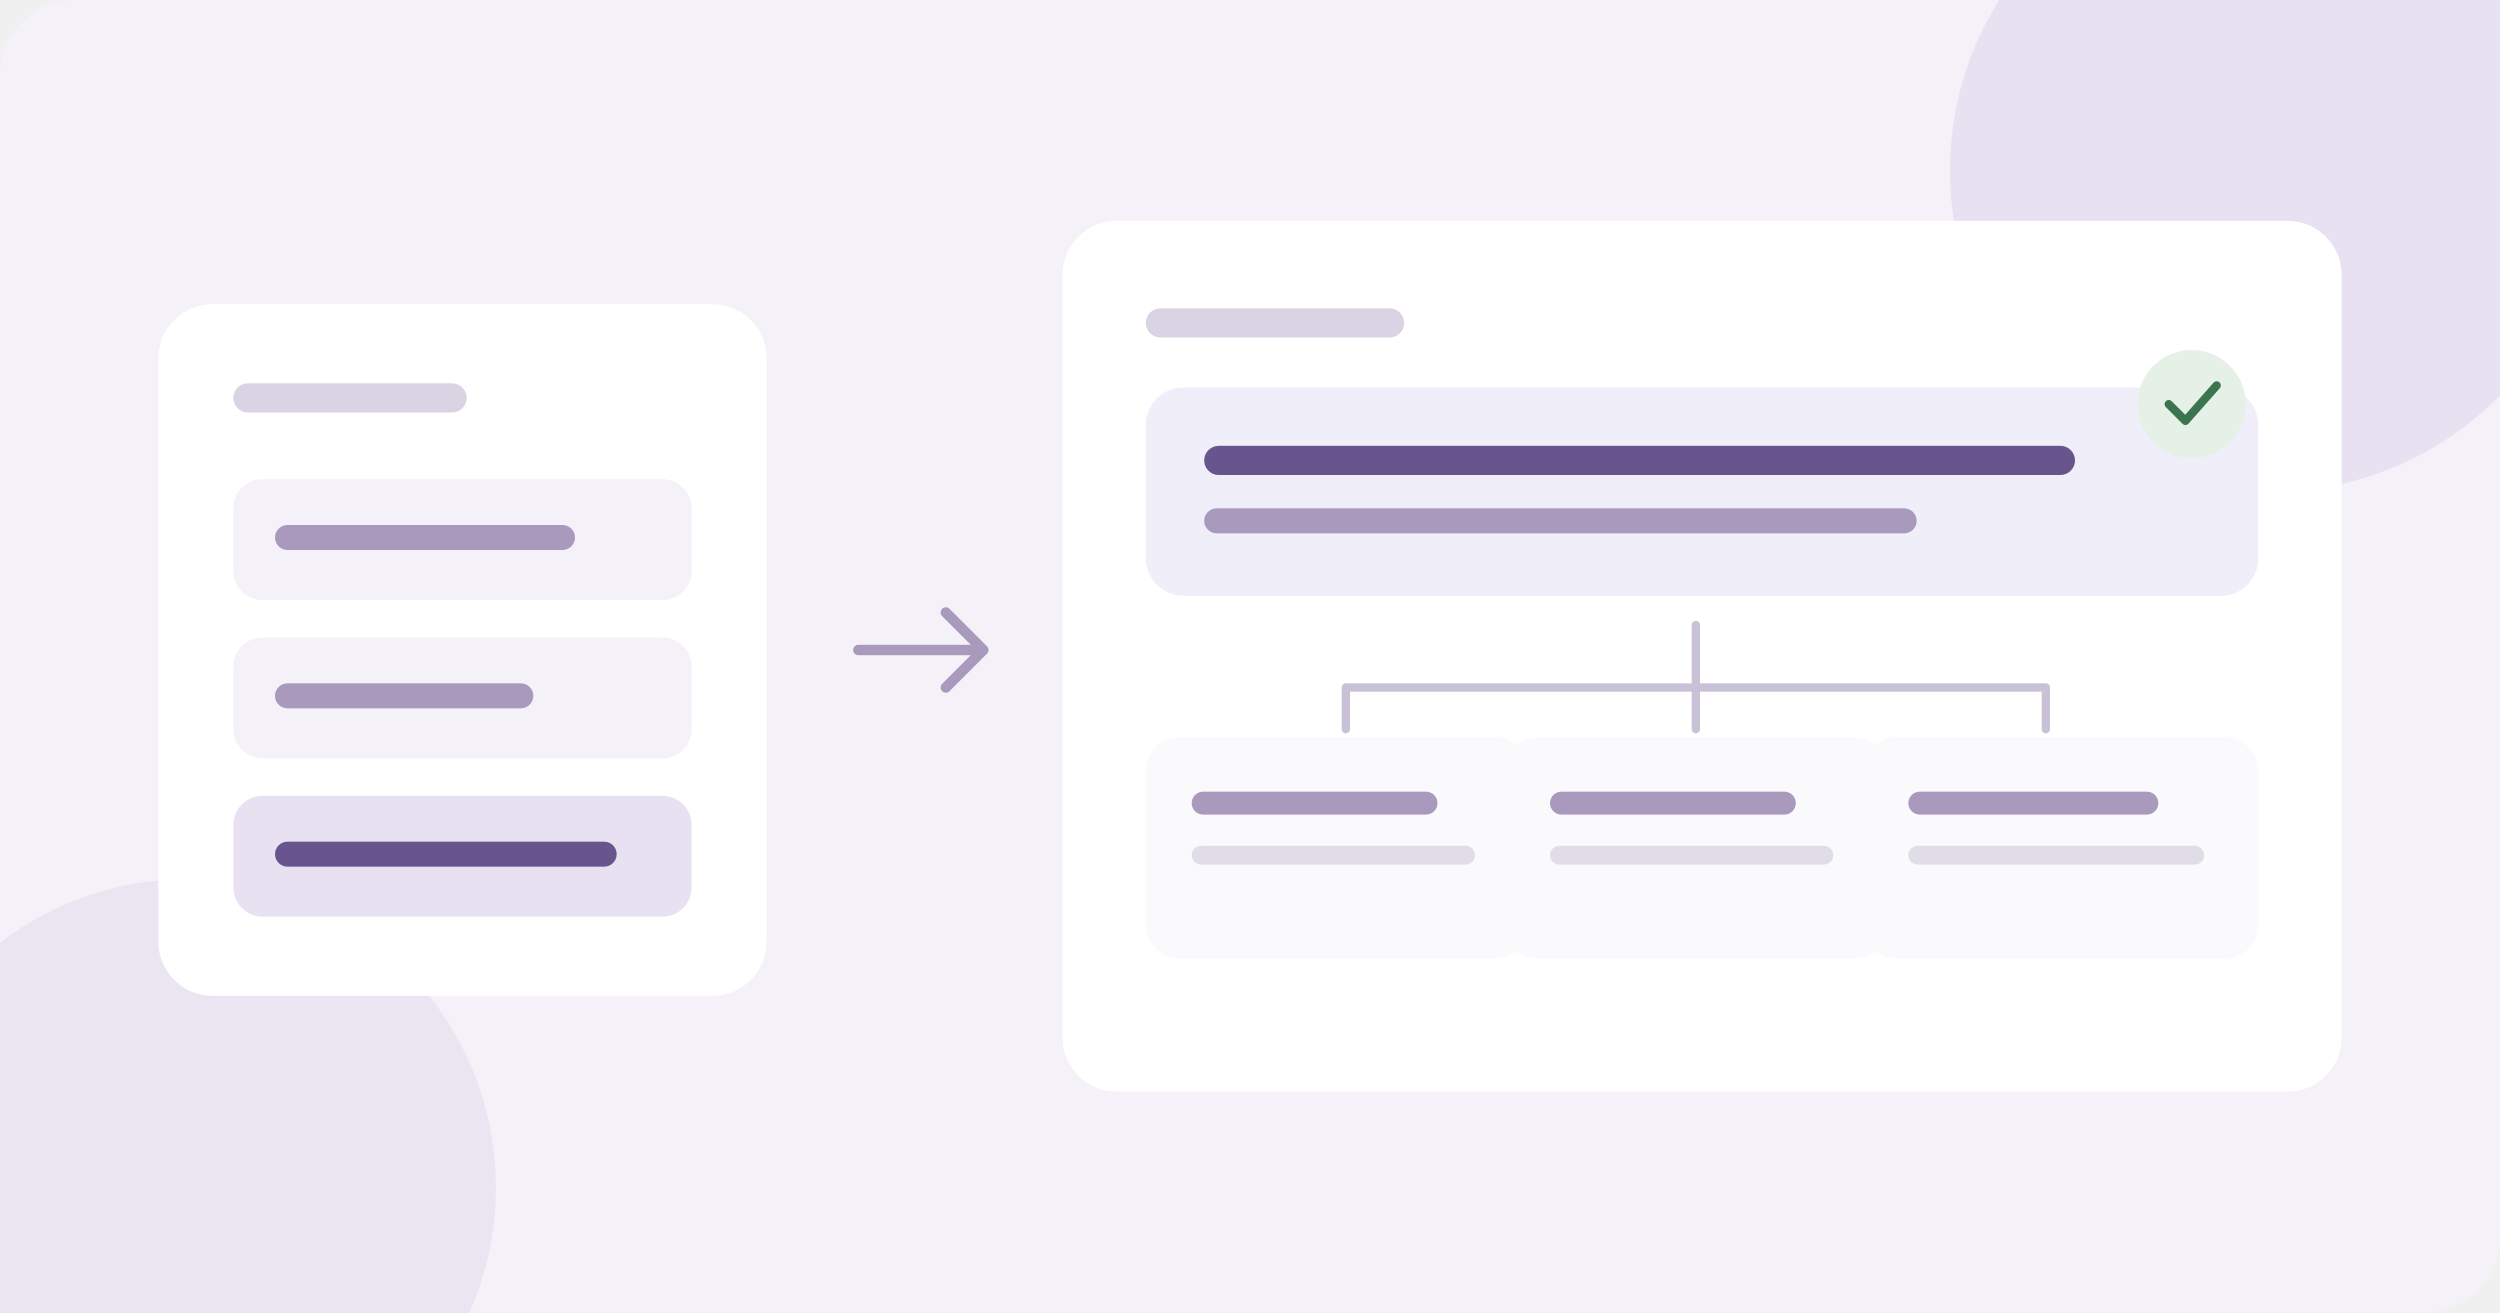
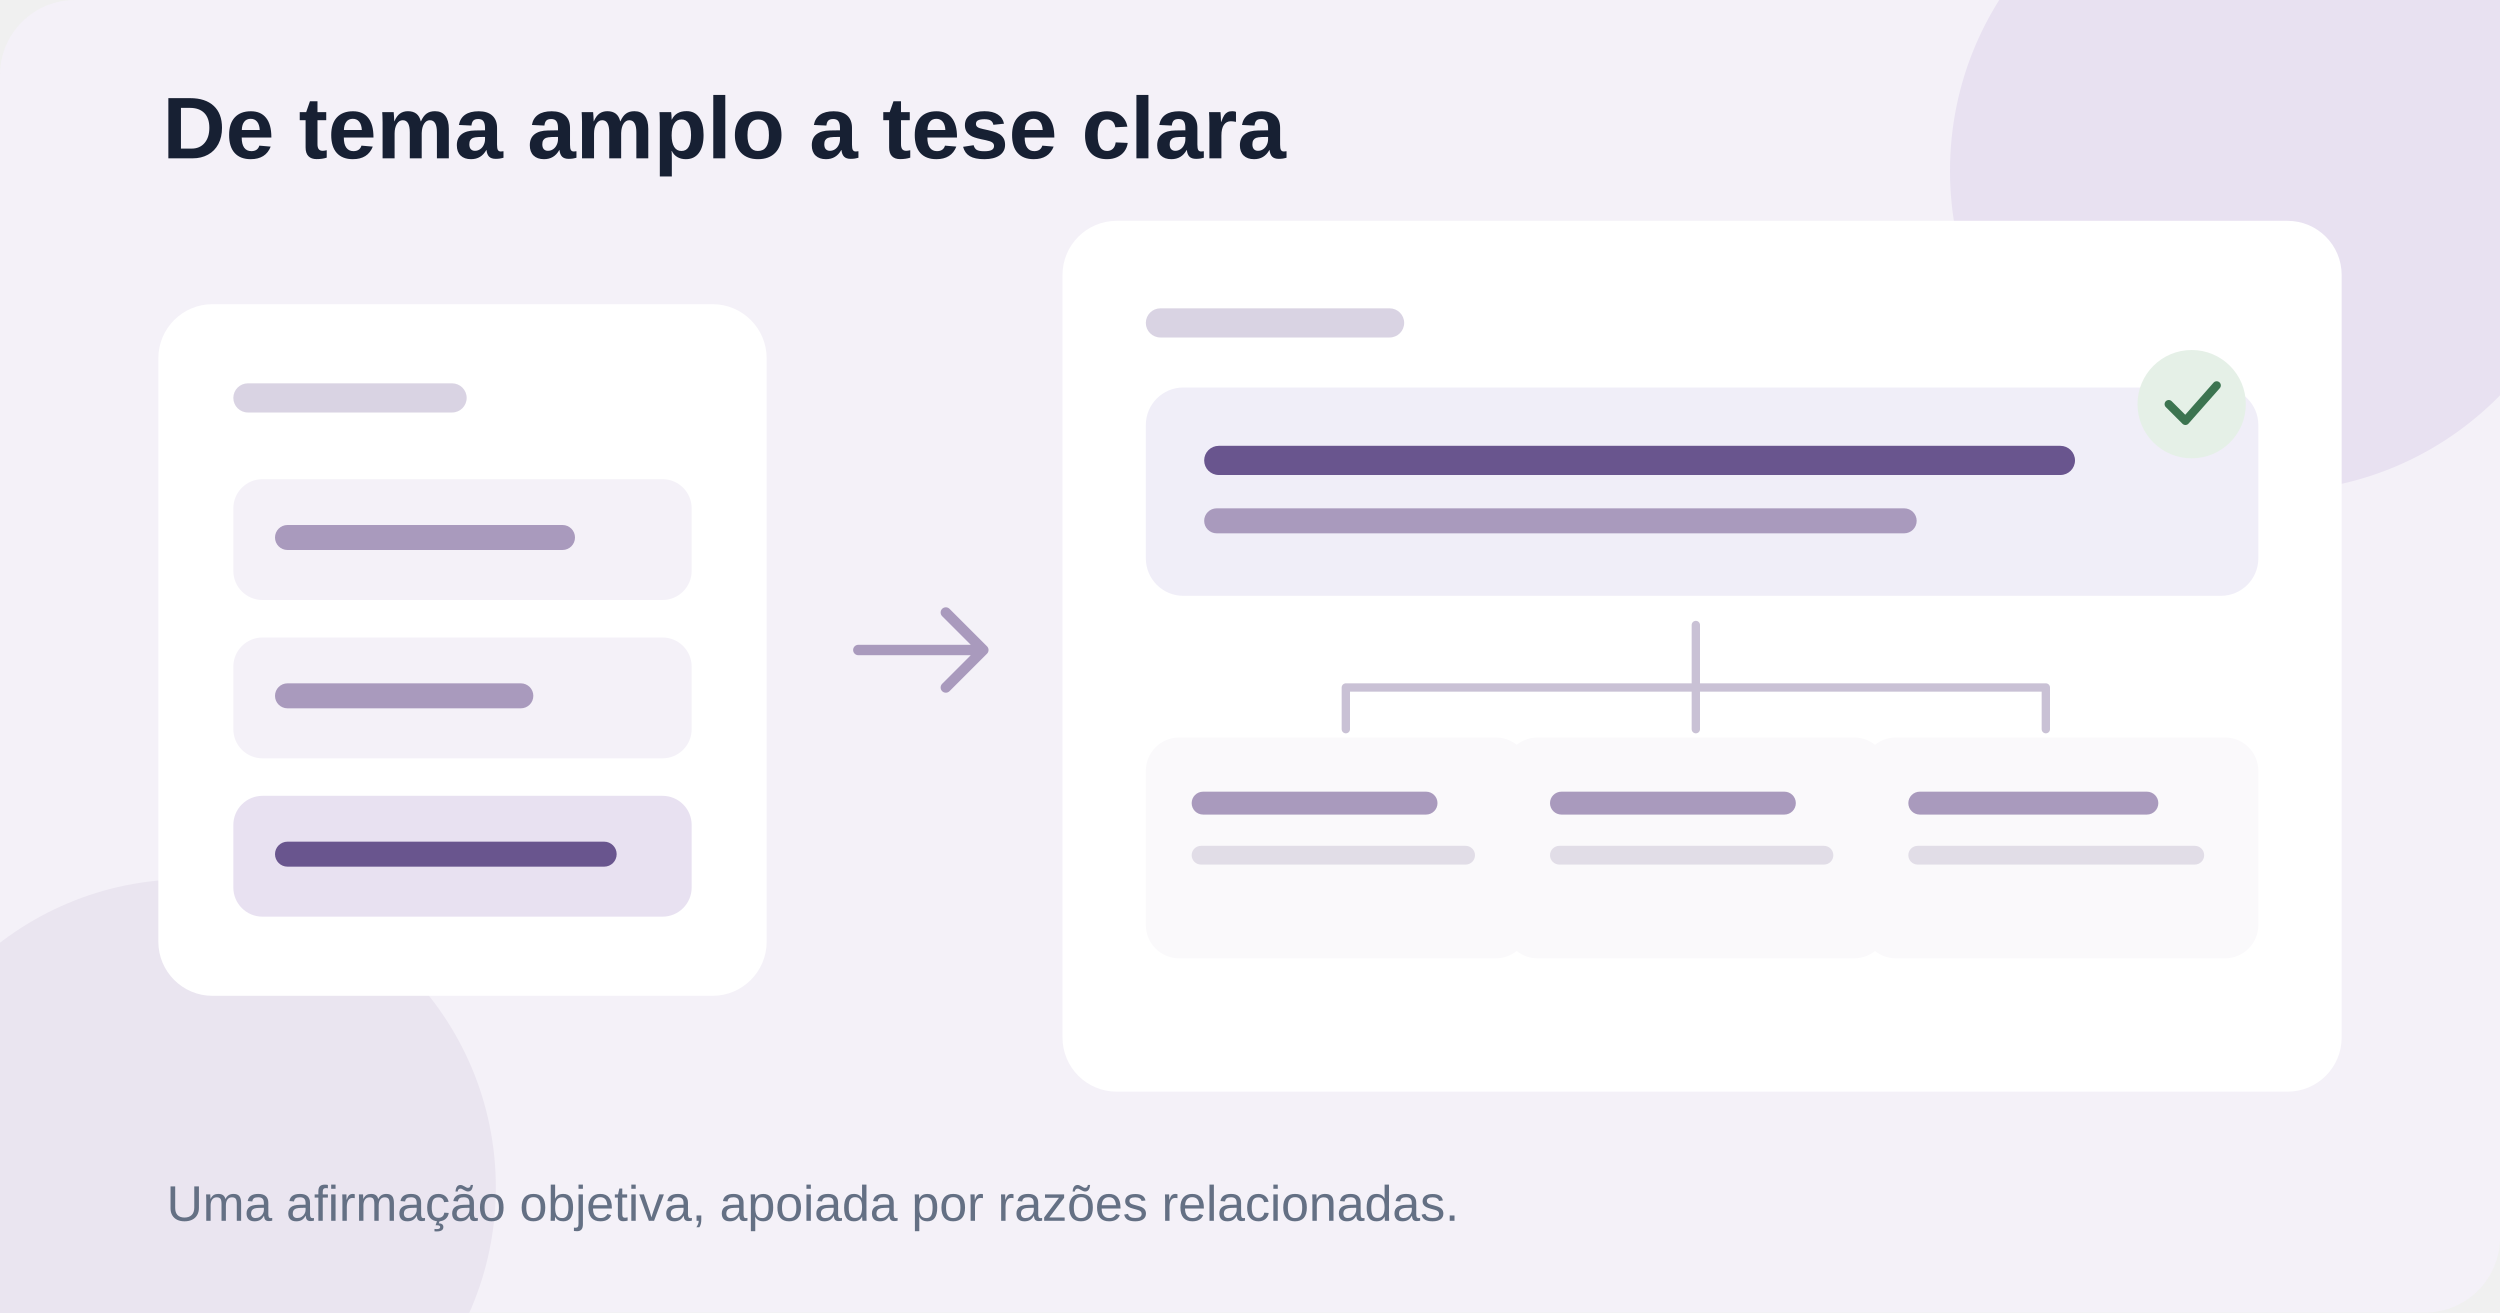
<svg xmlns="http://www.w3.org/2000/svg" width="1200" height="630" viewBox="0 0 1200 630" fill="none" role="img" aria-labelledby="title desc">
  <rect width="1200" height="630" rx="36" fill="#F4F1F8" />
  <circle cx="1090" cy="82" r="154" fill="#E8E1F1" />
  <circle cx="90" cy="570" r="148" fill="#EAE5F0" />
  <rect x="76" y="146" width="292" height="332" rx="26" fill="#FFFFFF" />
  <rect x="112" y="184" width="112" height="14" rx="7" fill="#D9D3E3" />
  <rect x="112" y="230" width="220" height="58" rx="14" fill="#F4F1F8" />
  <rect x="132" y="252" width="144" height="12" rx="6" fill="#A99ABD" />
  <rect x="112" y="306" width="220" height="58" rx="14" fill="#F4F1F8" />
  <rect x="132" y="328" width="124" height="12" rx="6" fill="#A99ABD" />
  <rect x="112" y="382" width="220" height="58" rx="14" fill="#E8E1F1" />
  <rect x="132" y="404" width="164" height="12" rx="6" fill="#69558E" />
  <path d="M412 312H472M454 294L472 312L454 330" stroke="#A99ABD" stroke-width="5" stroke-linecap="round" stroke-linejoin="round" />
  <rect x="510" y="106" width="614" height="418" rx="26" fill="#FFFFFF" />
  <rect x="550" y="148" width="124" height="14" rx="7" fill="#D9D3E3" />
  <rect x="550" y="186" width="534" height="100" rx="18" fill="#F0EEF8" />
  <rect x="578" y="214" width="418" height="14" rx="7" fill="#69558E" />
  <rect x="578" y="244" width="342" height="12" rx="6" fill="#A99ABD" />
  <path d="M814 300V330M646 330H982M646 330V350M814 330V350M982 330V350" stroke="#C9C1D5" stroke-width="4" stroke-linecap="round" />
  <rect x="550" y="354" width="184" height="106" rx="16" fill="#FAF9FB" />
  <rect x="572" y="380" width="118" height="11" rx="5.5" fill="#A99ABD" />
  <rect x="572" y="406" width="136" height="9" rx="4.5" fill="#E1DDE7" />
  <rect x="722" y="354" width="184" height="106" rx="16" fill="#FAF9FB" />
  <rect x="744" y="380" width="118" height="11" rx="5.5" fill="#A99ABD" />
  <rect x="744" y="406" width="136" height="9" rx="4.5" fill="#E1DDE7" />
  <rect x="894" y="354" width="190" height="106" rx="16" fill="#FAF9FB" />
  <rect x="916" y="380" width="120" height="11" rx="5.5" fill="#A99ABD" />
  <rect x="916" y="406" width="142" height="9" rx="4.5" fill="#E1DDE7" />
  <circle cx="1052" cy="194" r="26" fill="#E5F0E7" />
  <path d="M1041 194L1049 202L1064 185" stroke="#3C7450" stroke-width="4" stroke-linecap="round" stroke-linejoin="round" />
+   <text x="78" y="76" fill="#172033" font-family="Arial, sans-serif" font-size="42" font-weight="700">De tema amplo a tese clara</text>
+   <text x="80" y="586" fill="#647084" font-family="Arial, sans-serif" font-size="24">Uma afirmação objetiva, apoiada por razões relacionadas.</text>
</svg>
